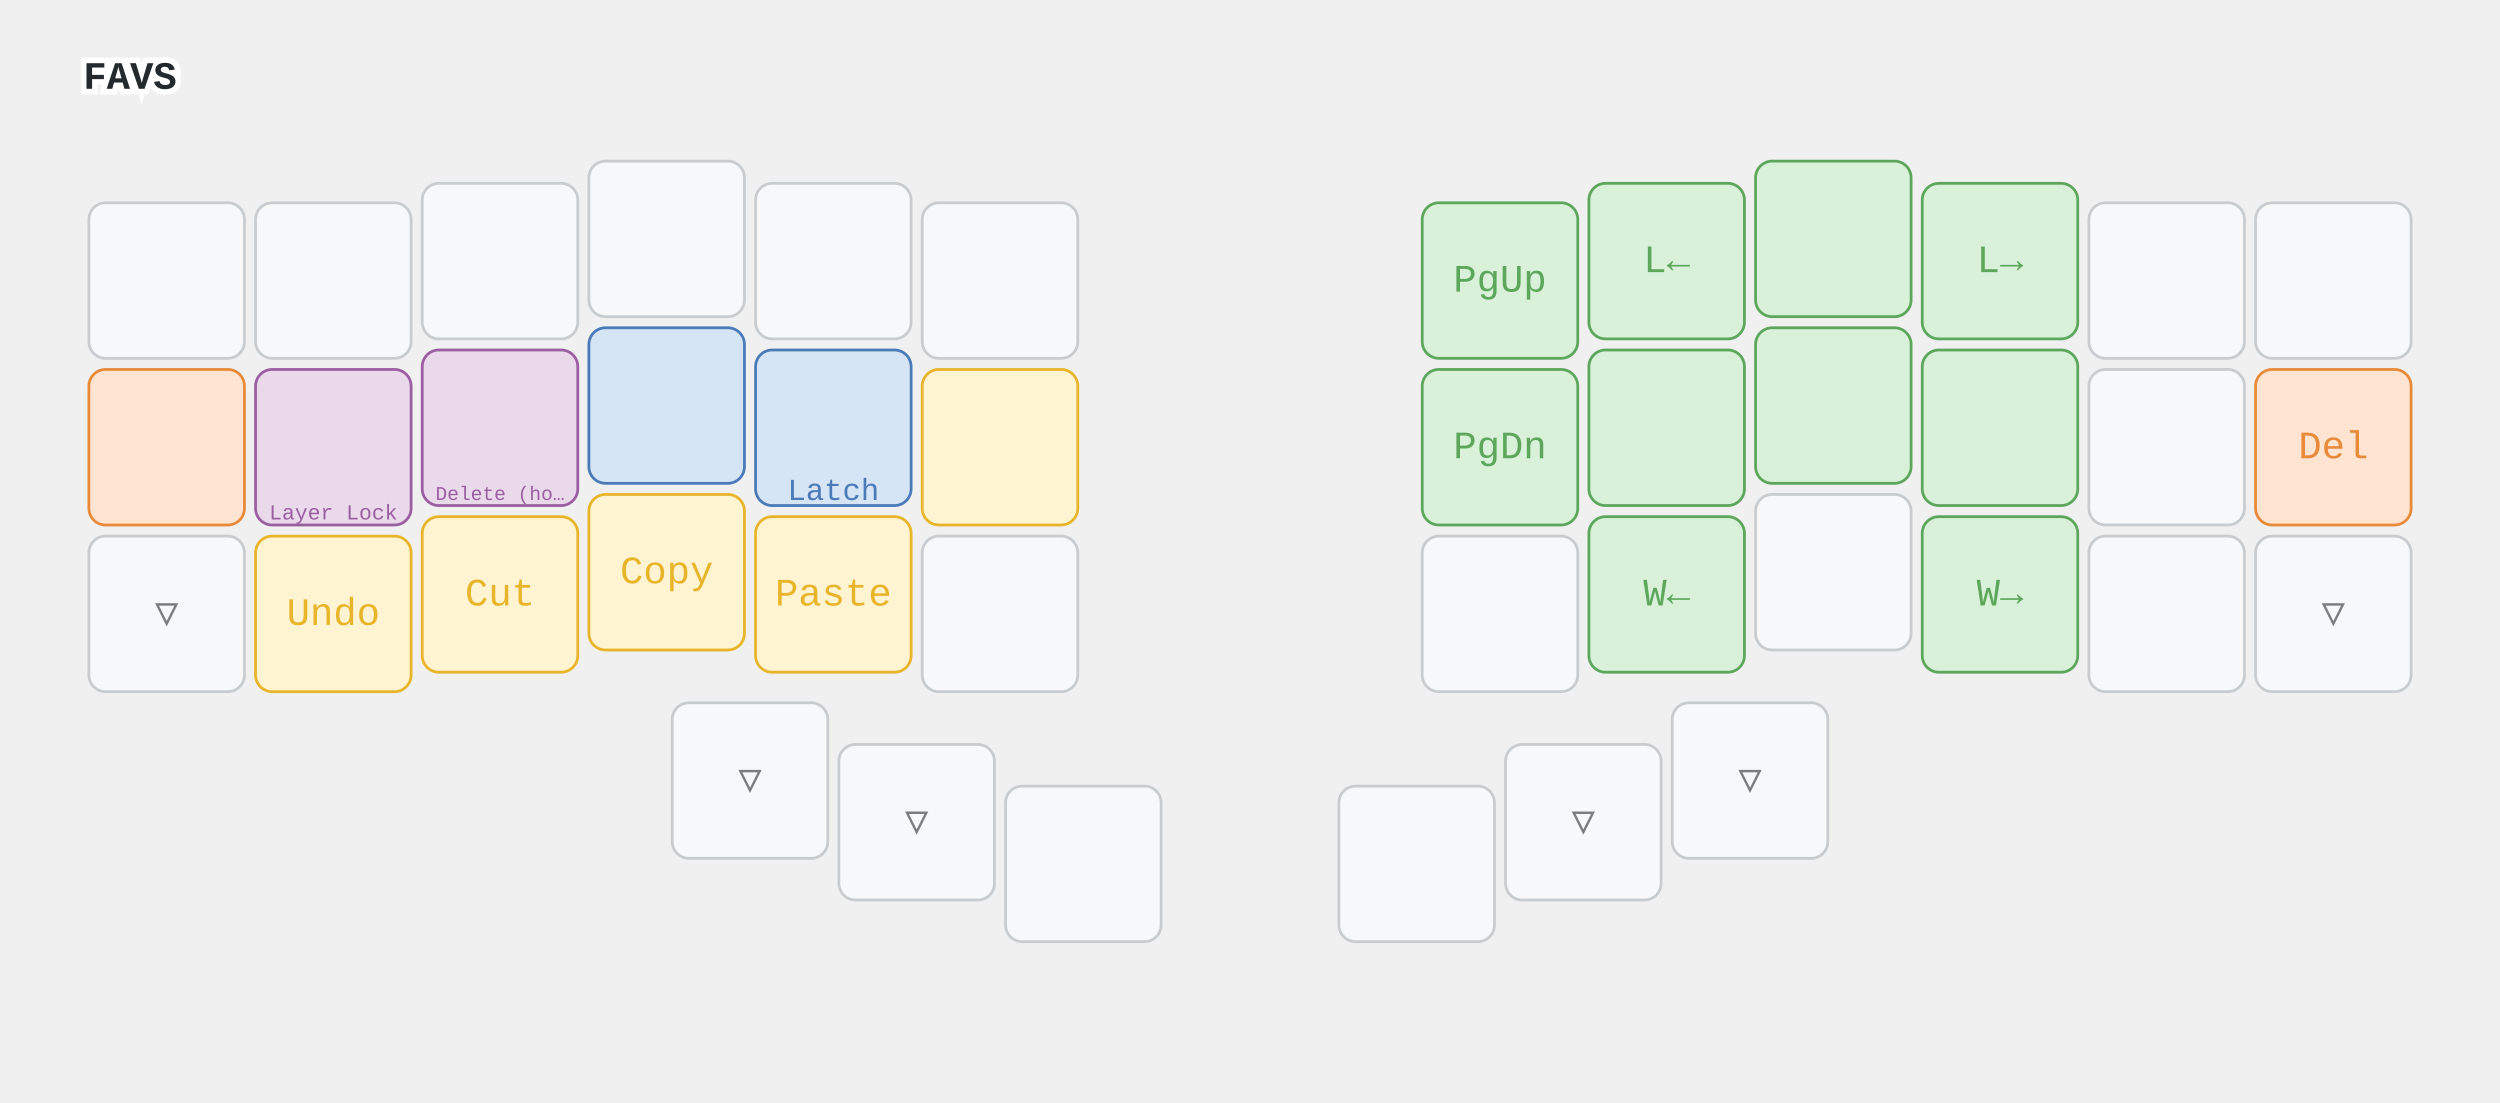
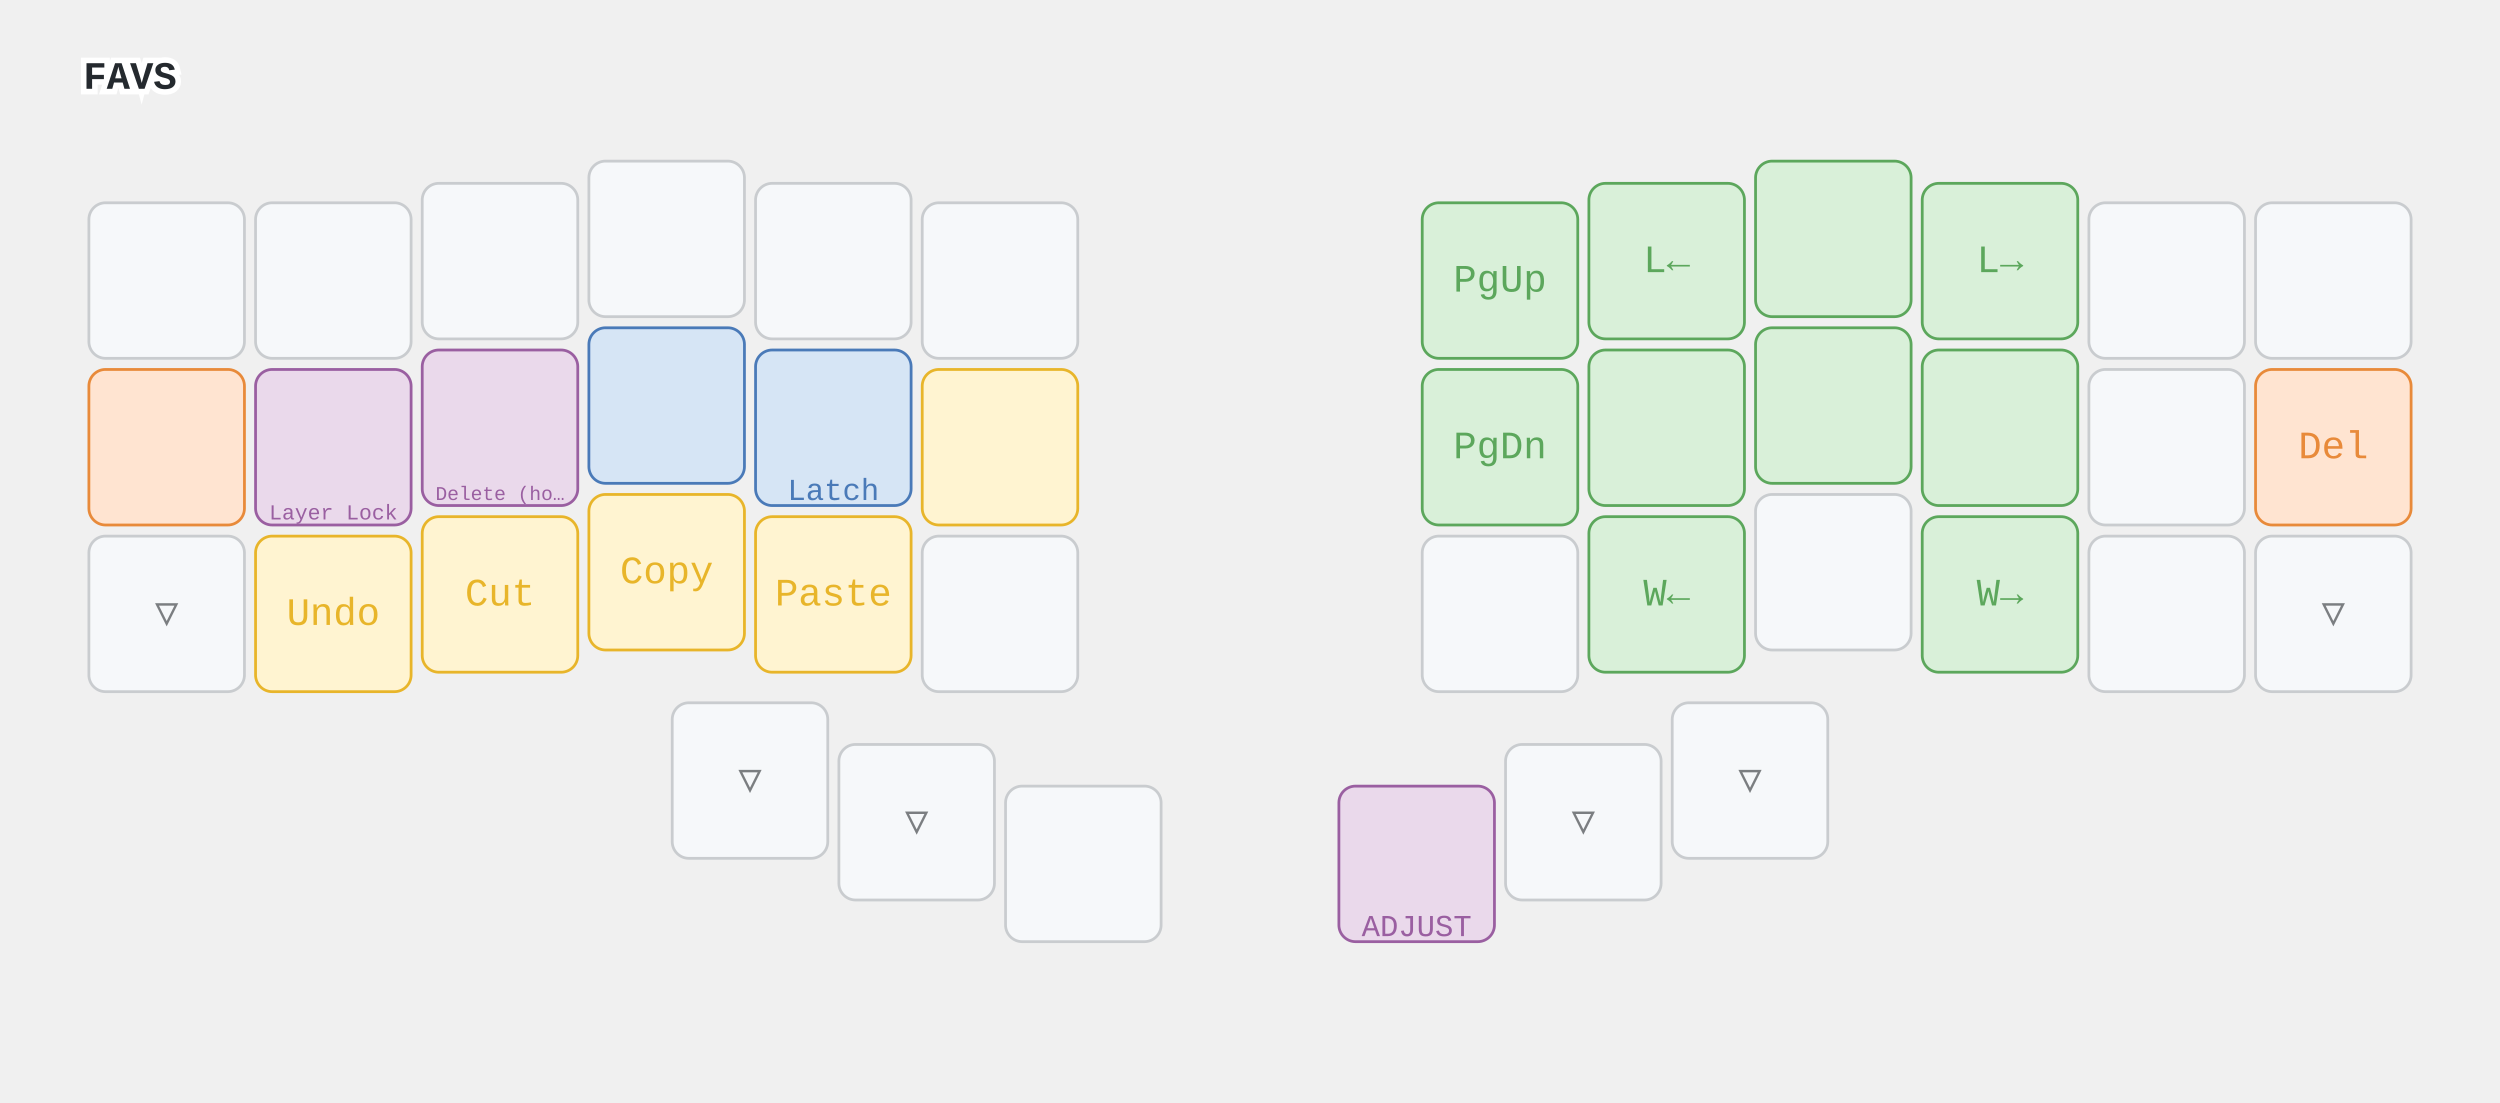
<svg xmlns="http://www.w3.org/2000/svg" xmlns:xlink="http://www.w3.org/1999/xlink" width="900" height="397" viewBox="0 0 900 397" class="keymap">
  <defs>/* start glyphs */
<svg id="mdi:apple-keyboard-shift">
      <svg id="mdi-apple-keyboard-shift" viewBox="0 0 24 24">
        <path d="M15,18V12H17.17L12,6.83L6.83,12H9V18H15M12,4L22,14H17V20H7V14H2L12,4Z" />
      </svg>
    </svg>
    <svg id="mdi:arrow-down">
      <svg id="mdi-arrow-down" viewBox="0 0 24 24">
        <path d="M11,4H13V16L18.5,10.5L19.92,11.92L12,19.84L4.08,11.92L5.5,10.5L11,16V4Z" />
      </svg>
    </svg>
    <svg id="mdi:arrow-left">
      <svg id="mdi-arrow-left" viewBox="0 0 24 24">
        <path d="M20,11V13H8L13.5,18.5L12.08,19.92L4.16,12L12.08,4.08L13.5,5.5L8,11H20Z" />
      </svg>
    </svg>
    <svg id="mdi:arrow-right">
      <svg id="mdi-arrow-right" viewBox="0 0 24 24">
        <path d="M4,11V13H16L10.5,18.5L11.92,19.92L19.84,12L11.92,4.08L10.5,5.5L16,11H4Z" />
      </svg>
    </svg>
    <svg id="mdi:arrow-up">
      <svg id="mdi-arrow-up" viewBox="0 0 24 24">
        <path d="M13,20H11V8L5.5,13.5L4.08,12.08L12,4.16L19.92,12.08L18.5,13.5L13,8V20Z" />
      </svg>
    </svg>
    <svg id="mdi:backspace-outline">
      <svg id="mdi-backspace-outline" viewBox="0 0 24 24">
        <path d="M19,15.59L17.59,17L14,13.41L10.41,17L9,15.59L12.59,12L9,8.41L10.41,7L14,10.59L17.59,7L19,8.41L15.41,12L19,15.59M22,3A2,2 0 0,1 24,5V19A2,2 0 0,1 22,21H7C6.31,21 5.77,20.64 5.41,20.11L0,12L5.41,3.88C5.77,3.35 6.31,3 7,3H22M22,5H7L2.28,12L7,19H22V5Z" />
      </svg>
    </svg>
    <svg id="mdi:keyboard-esc">
      <svg id="mdi-keyboard-esc" viewBox="0 0 24 24">
        <path d="M1 7H7V9H3V11H7V13H3V15H7V17H1V7M11 7H15V9H11V11H13C14.11 11 15 11.9 15 13V15C15 16.11 14.11 17 13 17H9V15H13V13H11C9.9 13 9 12.11 9 11V9C9 7.9 9.9 7 11 7M19 7H21C22.11 7 23 7.9 23 9V10H21V9H19V15H21V14H23V15C23 16.11 22.11 17 21 17H19C17.9 17 17 16.11 17 15V9C17 7.9 17.9 7 19 7Z" />
+       </svg>
+     </svg>
+     <svg id="mdi:layers-triple-outline">
+       <svg id="mdi-layers-triple-outline" viewBox="0 0 24 24">
+         <path d="M12 16.54L19.37 10.8L21 12.07L12 19.07L3 12.07L4.62 10.81L12 16.54M12 14L3 7L12 0L21 7L12 14M12 2.53L6.26 7L12 11.47L17.74 7L12 2.53M12 21.47L19.37 15.73L21 17L12 24L3 17L4.62 15.74L12 21.47" />
      </svg>
    </svg>
    <svg id="mdi:lock-outline">
      <svg id="mdi-lock-outline" viewBox="0 0 24 24">
        <path d="M12,17C10.89,17 10,16.1 10,15C10,13.89 10.89,13 12,13A2,2 0 0,1 14,15A2,2 0 0,1 12,17M18,20V10H6V20H18M18,8A2,2 0 0,1 20,10V20A2,2 0 0,1 18,22H6C4.89,22 4,21.1 4,20V10C4,8.89 4.89,8 6,8H7V6A5,5 0 0,1 12,1A5,5 0 0,1 17,6V8H18M12,3A3,3 0 0,0 9,6V8H15V6A3,3 0 0,0 12,3Z" />
      </svg>
    </svg>
    <svg id="mdi:star-four-points-box">
      <svg id="mdi-star-four-points-box" viewBox="0 0 24 24">
        <path d="M5 3H19C20.1 3 21 3.89 21 5V19C21 19.53 20.79 20.04 20.41 20.41C20.04 20.79 19.53 21 19 21H5C4.47 21 3.96 20.79 3.59 20.41C3.21 20.04 3 19.53 3 19V5C3 3.89 3.89 3 5 3M12 17L13.56 13.58L17 12L13.56 10.44L12 7L10.43 10.44L7 12L10.43 13.58L12 17Z" />
      </svg>
    </svg>
    <svg id="mdi:swap-horizontal">
      <svg id="mdi-swap-horizontal" viewBox="0 0 24 24">
        <path d="M21,9L17,5V8H10V10H17V13M7,11L3,15L7,19V16H14V14H7V11Z" />
      </svg>
    </svg>
  </defs>/* end glyphs */
<style>/* inherit to force styles through use tags */
svg path {
    fill: inherit;
}

/* font and background color specifications */
svg.keymap {
    font-family: SFMono-Regular,Consolas,Liberation Mono,Menlo,monospace;
    font-size: 14px;
    font-kerning: normal;
    text-rendering: optimizeLegibility;
    fill: #24292e;
}

/* default key styling */
rect.key {
    fill: #f6f8fa;
}

rect.key, rect.combo {
    stroke: #c9cccf;
    stroke-width: 1;
}

/* default key side styling, only used is draw_key_sides is set */
rect.side {
    filter: brightness(90%);
}

/* color accent for combo boxes */
rect.combo, rect.combo-separate {
    fill: #cdf;
}

/* color accent for held keys */
rect.held, rect.combo.held {
    fill: #fdd;
}

/* color accent for ghost (optional) keys */
rect.ghost, rect.combo.ghost {
    stroke-dasharray: 4, 4;
    stroke-width: 2;
}

text {
    text-anchor: middle;
    dominant-baseline: middle;
}

/* styling for layer labels */
text.label {
    font-weight: bold;
    text-anchor: start;
    stroke: white;
    stroke-width: 4;
    paint-order: stroke;
}

/* styling for optional footer */
text.footer {
    text-anchor: end;
    dominant-baseline: auto;
    stroke: white;
    stroke-width: 4;
    paint-order: stroke;
}

/* styling for combo tap, and key non-tap label text */
text.combo, text.hold, text.shifted, text.left, text.right, text.tl, text.tr, text.bl, text.br {
    font-size: 11px;
}

text.hold, text.bl, text.br {
    text-anchor: middle;
    dominant-baseline: auto;
}

text.shifted, text.tl, text.tr {
    text-anchor: middle;
    dominant-baseline: hanging;
}

text.left, text.tl, text.bl {
    text-anchor: start;
}

text.right, text.tr, text.br {
    text-anchor: end;
}

text.layer-activator {
    text-decoration: underline;
}

/* styling for hold/shifted label text in combo box */
text.combo.hold, text.combo.shifted, text.combo.left, text.combo.right {
    font-size: 8px;
}

/* lighter symbol for transparent keys */
text.trans {
    fill: #7b7e81;
}

/* styling for combo dendrons */
path.combo {
    stroke-width: 1;
    stroke: gray;
    fill: none;
}

/* Start Tabler Icons Cleanup */
/* cannot use height/width with glyphs */
.icon-tabler &gt; path {
    fill: inherit;
    stroke: inherit;
    stroke-width: 2;
}
/* hide tabler's default box */
.icon-tabler &gt; path[stroke="none"][fill="none"] {
    visibility: hidden;
}
/* End Tabler Icons Cleanup */

.key.modifier rect { fill: #d6e5f5; stroke: #4a7ab8; }
.key.modifier :not(rect) { fill: #4a7ab8; }
.key.nav rect { fill: #d9f0d9; stroke: #5ca75c; }
.key.nav :not(rect) { fill: #5ca75c; }
.key.editing rect { fill: #ffe4d1; stroke: #e88a3a; }
.key.editing :not(rect) { fill: #e88a3a; }
.key.layer rect { fill: #ead9eb; stroke: #9a5fa1; }
.key.layer :not(rect) { fill: #9a5fa1; }
.key.system rect { fill: #fff4d1; stroke: #e8b52a; }
.key.system :not(rect) { fill: #e8b52a; }
.key.symbol rect { fill: #d4f0e8; stroke: #4aa78a; }
.key.symbol :not(rect) { fill: #4aa78a; }
.key.accent rect { fill: #ffe0d6; stroke: #e86d4a; }
.key.accent :not(rect) { fill: #e86d4a; }
</style>
  <g transform="translate(30, 0)" class="layer-FAVS">
    <text x="0" y="28" class="label" id="FAVS">FAVS</text>
    <g transform="translate(0, 56)">
      <g transform="translate(30, 45)" class="key keypos-0">
        <rect rx="6" ry="6" x="-28" y="-28" width="56" height="56" class="key" />
      </g>
      <g transform="translate(90, 45)" class="key keypos-1">
        <rect rx="6" ry="6" x="-28" y="-28" width="56" height="56" class="key" />
      </g>
      <g transform="translate(150, 38)" class="key keypos-2">
        <rect rx="6" ry="6" x="-28" y="-28" width="56" height="56" class="key" />
      </g>
      <g transform="translate(210, 30)" class="key keypos-3">
        <rect rx="6" ry="6" x="-28" y="-28" width="56" height="56" class="key" />
      </g>
      <g transform="translate(270, 38)" class="key keypos-4">
        <rect rx="6" ry="6" x="-28" y="-28" width="56" height="56" class="key" />
      </g>
      <g transform="translate(330, 45)" class="key keypos-5">
        <rect rx="6" ry="6" x="-28" y="-28" width="56" height="56" class="key" />
      </g>
      <g transform="translate(510, 45)" class="key nav keypos-6">
        <rect rx="6" ry="6" x="-28" y="-28" width="56" height="56" class="key nav" />
        <text x="0" y="0" class="key nav tap">PgUp</text>
      </g>
      <g transform="translate(570, 38)" class="key nav keypos-7">
        <rect rx="6" ry="6" x="-28" y="-28" width="56" height="56" class="key nav" />
        <text x="0" y="0" class="key nav tap">L←</text>
      </g>
      <g transform="translate(630, 30)" class="key nav keypos-8">
        <rect rx="6" ry="6" x="-28" y="-28" width="56" height="56" class="key nav" />
        <use href="#mdi:arrow-up" xlink:href="#mdi:arrow-up" x="-7" y="-7" height="14" width="14.0" class="key nav tap glyph mdi:arrow-up" />
      </g>
      <g transform="translate(690, 38)" class="key nav keypos-9">
        <rect rx="6" ry="6" x="-28" y="-28" width="56" height="56" class="key nav" />
        <text x="0" y="0" class="key nav tap">L→</text>
      </g>
      <g transform="translate(750, 45)" class="key keypos-10">
        <rect rx="6" ry="6" x="-28" y="-28" width="56" height="56" class="key" />
      </g>
      <g transform="translate(810, 45)" class="key keypos-11">
        <rect rx="6" ry="6" x="-28" y="-28" width="56" height="56" class="key" />
      </g>
      <g transform="translate(30, 105)" class="key editing keypos-12">
        <rect rx="6" ry="6" x="-28" y="-28" width="56" height="56" class="key editing" />
        <use href="#mdi:keyboard-esc" xlink:href="#mdi:keyboard-esc" x="-7" y="-7" height="14" width="14.0" class="key editing tap glyph mdi:keyboard-esc" />
      </g>
      <g transform="translate(90, 105)" class="key layer keypos-13">
        <rect rx="6" ry="6" x="-28" y="-28" width="56" height="56" class="key layer" />
        <use href="#mdi:lock-outline" xlink:href="#mdi:lock-outline" x="-7" y="-7" height="14" width="14.0" class="key layer tap glyph mdi:lock-outline" />
        <text x="0" y="26" class="key layer hold">
          <tspan style="font-size: 70%">Layer Lock</tspan>
        </text>
      </g>
      <g transform="translate(150, 98)" class="key layer keypos-14">
        <rect rx="6" ry="6" x="-28" y="-28" width="56" height="56" class="key layer" />
        <use href="#mdi:backspace-outline" xlink:href="#mdi:backspace-outline" x="-7" y="-7" height="14" width="14.0" class="key layer tap glyph mdi:backspace-outline" />
        <text x="0" y="26" class="key layer hold">
          <tspan style="font-size: 64%">Delete (ho…</tspan>
        </text>
      </g>
      <g transform="translate(210, 90)" class="key modifier keypos-15">
        <rect rx="6" ry="6" x="-28" y="-28" width="56" height="56" class="key modifier" />
        <use href="#mdi:star-four-points-box" xlink:href="#mdi:star-four-points-box" x="-7" y="-7" height="14" width="14.0" class="key modifier tap glyph mdi:star-four-points-box" />
      </g>
      <g transform="translate(270, 98)" class="key modifier keypos-16">
        <rect rx="6" ry="6" x="-28" y="-28" width="56" height="56" class="key modifier" />
        <use href="#mdi:apple-keyboard-shift" xlink:href="#mdi:apple-keyboard-shift" x="-7" y="-7" height="14" width="14.0" class="key modifier tap glyph mdi:apple-keyboard-shift" />
        <text x="0" y="26" class="key modifier hold">Latch</text>
      </g>
      <g transform="translate(330, 105)" class="key system keypos-17">
        <rect rx="6" ry="6" x="-28" y="-28" width="56" height="56" class="key system" />
        <use href="#mdi:swap-horizontal" xlink:href="#mdi:swap-horizontal" x="-7" y="-7" height="14" width="14.0" class="key system tap glyph mdi:swap-horizontal" />
      </g>
      <g transform="translate(510, 105)" class="key nav keypos-18">
        <rect rx="6" ry="6" x="-28" y="-28" width="56" height="56" class="key nav" />
        <text x="0" y="0" class="key nav tap">PgDn</text>
      </g>
      <g transform="translate(570, 98)" class="key nav keypos-19">
        <rect rx="6" ry="6" x="-28" y="-28" width="56" height="56" class="key nav" />
        <use href="#mdi:arrow-left" xlink:href="#mdi:arrow-left" x="-7" y="-7" height="14" width="14.0" class="key nav tap glyph mdi:arrow-left" />
      </g>
      <g transform="translate(630, 90)" class="key nav keypos-20">
        <rect rx="6" ry="6" x="-28" y="-28" width="56" height="56" class="key nav" />
        <use href="#mdi:arrow-down" xlink:href="#mdi:arrow-down" x="-7" y="-7" height="14" width="14.0" class="key nav tap glyph mdi:arrow-down" />
      </g>
      <g transform="translate(690, 98)" class="key nav keypos-21">
        <rect rx="6" ry="6" x="-28" y="-28" width="56" height="56" class="key nav" />
        <use href="#mdi:arrow-right" xlink:href="#mdi:arrow-right" x="-7" y="-7" height="14" width="14.0" class="key nav tap glyph mdi:arrow-right" />
      </g>
      <g transform="translate(750, 105)" class="key keypos-22">
        <rect rx="6" ry="6" x="-28" y="-28" width="56" height="56" class="key" />
      </g>
      <g transform="translate(810, 105)" class="key editing keypos-23">
        <rect rx="6" ry="6" x="-28" y="-28" width="56" height="56" class="key editing" />
        <text x="0" y="0" class="key editing tap">Del</text>
      </g>
      <g transform="translate(30, 165)" class="key trans keypos-24">
        <rect rx="6" ry="6" x="-28" y="-28" width="56" height="56" class="key trans" />
        <text x="0" y="0" class="key trans tap">▽</text>
      </g>
      <g transform="translate(90, 165)" class="key system keypos-25">
        <rect rx="6" ry="6" x="-28" y="-28" width="56" height="56" class="key system" />
        <text x="0" y="0" class="key system tap">Undo</text>
      </g>
      <g transform="translate(150, 158)" class="key system keypos-26">
        <rect rx="6" ry="6" x="-28" y="-28" width="56" height="56" class="key system" />
        <text x="0" y="0" class="key system tap">Cut</text>
      </g>
      <g transform="translate(210, 150)" class="key system keypos-27">
        <rect rx="6" ry="6" x="-28" y="-28" width="56" height="56" class="key system" />
        <text x="0" y="0" class="key system tap">Copy</text>
      </g>
      <g transform="translate(270, 158)" class="key system keypos-28">
        <rect rx="6" ry="6" x="-28" y="-28" width="56" height="56" class="key system" />
        <text x="0" y="0" class="key system tap">Paste</text>
      </g>
      <g transform="translate(330, 165)" class="key keypos-29">
        <rect rx="6" ry="6" x="-28" y="-28" width="56" height="56" class="key" />
      </g>
      <g transform="translate(510, 165)" class="key keypos-30">
        <rect rx="6" ry="6" x="-28" y="-28" width="56" height="56" class="key" />
      </g>
      <g transform="translate(570, 158)" class="key nav keypos-31">
        <rect rx="6" ry="6" x="-28" y="-28" width="56" height="56" class="key nav" />
        <text x="0" y="0" class="key nav tap">W←</text>
      </g>
      <g transform="translate(630, 150)" class="key keypos-32">
        <rect rx="6" ry="6" x="-28" y="-28" width="56" height="56" class="key" />
      </g>
      <g transform="translate(690, 158)" class="key nav keypos-33">
        <rect rx="6" ry="6" x="-28" y="-28" width="56" height="56" class="key nav" />
        <text x="0" y="0" class="key nav tap">W→</text>
      </g>
      <g transform="translate(750, 165)" class="key keypos-34">
        <rect rx="6" ry="6" x="-28" y="-28" width="56" height="56" class="key" />
      </g>
      <g transform="translate(810, 165)" class="key trans keypos-35">
        <rect rx="6" ry="6" x="-28" y="-28" width="56" height="56" class="key trans" />
        <text x="0" y="0" class="key trans tap">▽</text>
      </g>
      <g transform="translate(240, 225)" class="key trans keypos-36">
        <rect rx="6" ry="6" x="-28" y="-28" width="56" height="56" class="key trans" />
        <text x="0" y="0" class="key trans tap">▽</text>
      </g>
      <g transform="translate(300, 240)" class="key trans keypos-37">
        <rect rx="6" ry="6" x="-28" y="-28" width="56" height="56" class="key trans" />
        <text x="0" y="0" class="key trans tap">▽</text>
      </g>
      <g transform="translate(360, 255)" class="key keypos-38">
        <rect rx="6" ry="6" x="-28" y="-28" width="56" height="56" class="key" />
      </g>
-       <g transform="translate(480, 255)" class="key keypos-39">
-         <rect rx="6" ry="6" x="-28" y="-28" width="56" height="56" class="key" />
+       <g transform="translate(480, 255)" class="key layer keypos-39">
+         <rect rx="6" ry="6" x="-28" y="-28" width="56" height="56" class="key layer" />
+         <use href="#mdi:layers-triple-outline" xlink:href="#mdi:layers-triple-outline" x="-7" y="-7" height="14" width="14.0" class="key layer tap glyph mdi:layers-triple-outline" />
+         <text x="0" y="26" class="key layer hold">ADJUST</text>
      </g>
      <g transform="translate(540, 240)" class="key trans keypos-40">
        <rect rx="6" ry="6" x="-28" y="-28" width="56" height="56" class="key trans" />
        <text x="0" y="0" class="key trans tap">▽</text>
      </g>
      <g transform="translate(600, 225)" class="key trans keypos-41">
        <rect rx="6" ry="6" x="-28" y="-28" width="56" height="56" class="key trans" />
        <text x="0" y="0" class="key trans tap">▽</text>
      </g>
    </g>
  </g>
</svg>
